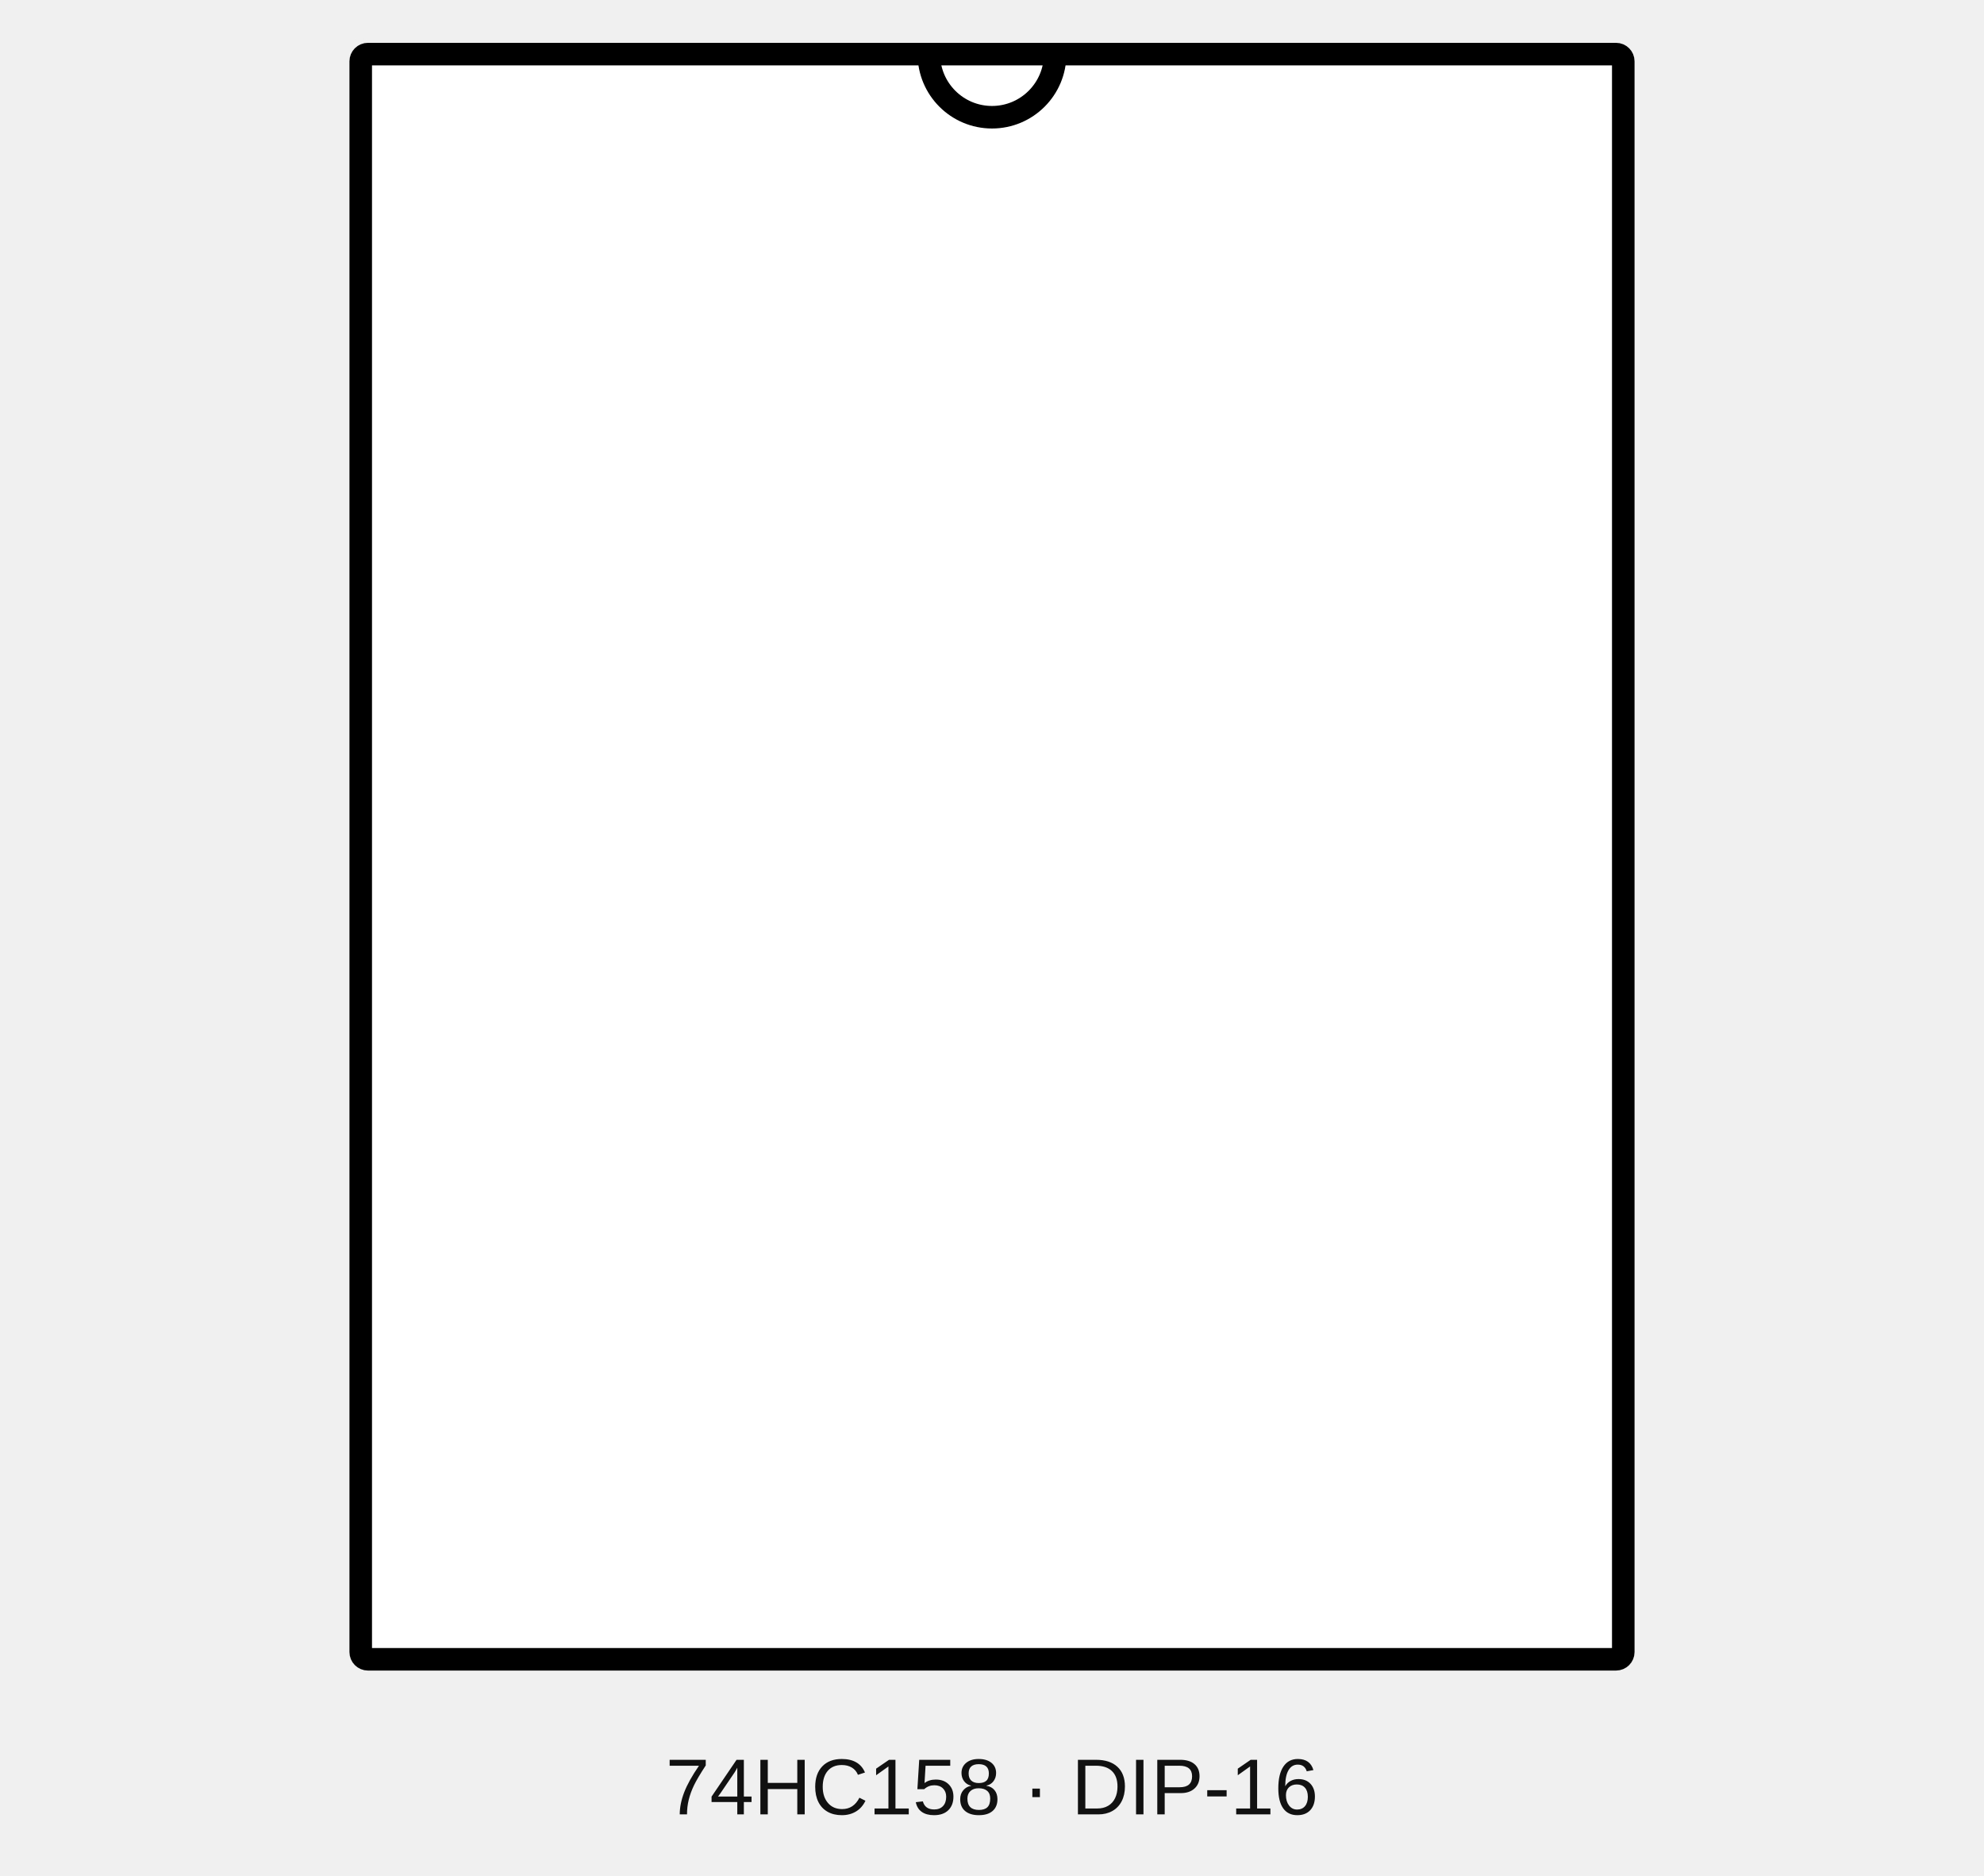
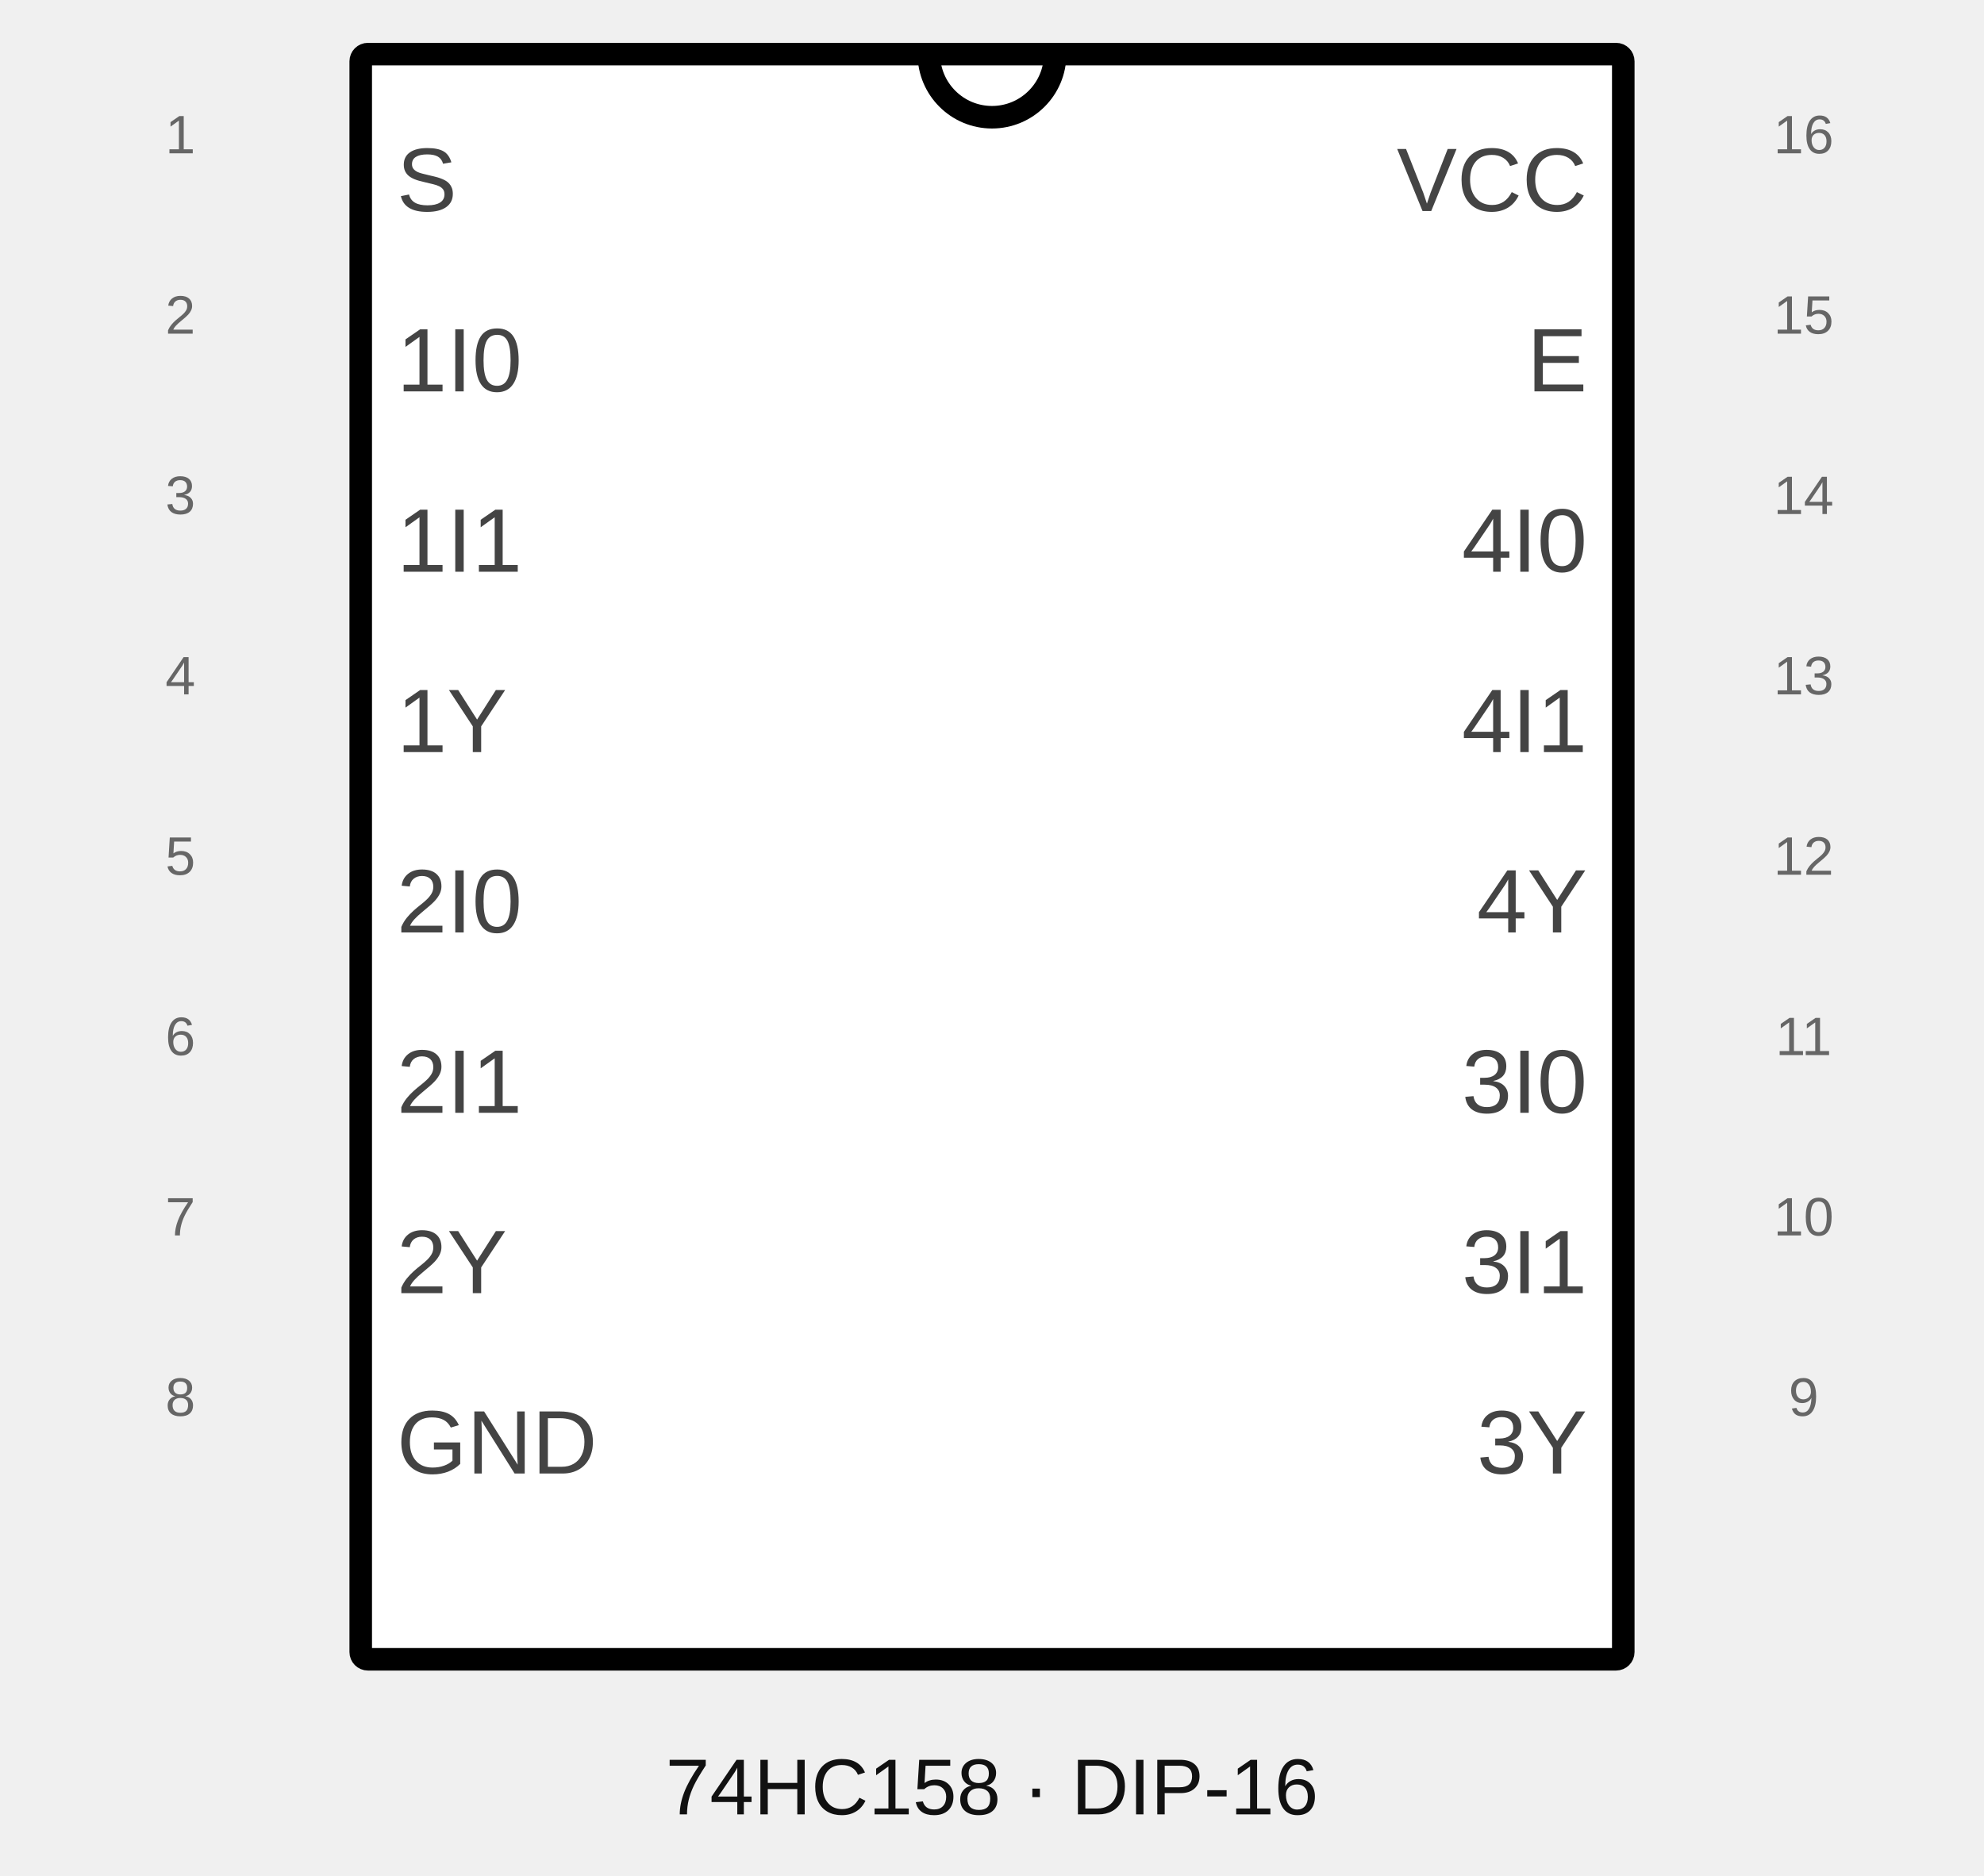
<svg xmlns="http://www.w3.org/2000/svg" viewBox="0 0 1100 1040" role="img" aria-labelledby="title desc">
  <style>.body{fill:#fff;stroke:#000;stroke-width:12.5}.lead{stroke:#787878;stroke-width:9.72;stroke-linecap:round}.pin{fill:none;stroke:none}.name{font:50px "Droid Sans",Arial,sans-serif;fill:#444}.number{font:30px "Droid Sans",Arial,sans-serif;fill:#666}.title{font:44px "Droid Sans",Arial,sans-serif;fill:#111}</style>
  <text class="title" x="550" y="1006" text-anchor="middle">74HC158 · DIP-16</text>
  <rect class="body" x="200" y="30" width="700" height="890" rx="4" />
  <path d="M515.0 30a35 35 0 0 0 70 0" fill="none" stroke="#000" stroke-width="12.5" />
+   <rect class="pin" id="connector0pin" data-pin-number="1" data-pin-name="S" data-direction="input" x="5" y="95" width="195" height="10" />
+   <text class="name" x="220" y="117" text-anchor="start">S</text>
+   <text class="number" x="100" y="85" text-anchor="middle">1</text>
+   <rect class="pin" id="connector1pin" data-pin-number="2" data-pin-name="1I0" data-direction="input" x="5" y="195" width="195" height="10" />
+   <text class="name" x="220" y="217" text-anchor="start">1I0</text>
+   <text class="number" x="100" y="185" text-anchor="middle">2</text>
+   <rect class="pin" id="connector2pin" data-pin-number="3" data-pin-name="1I1" data-direction="input" x="5" y="295" width="195" height="10" />
+   <text class="name" x="220" y="317" text-anchor="start">1I1</text>
+   <text class="number" x="100" y="285" text-anchor="middle">3</text>
+   <rect class="pin" id="connector3pin" data-pin-number="4" data-pin-name="1Y" data-direction="output" x="5" y="395" width="195" height="10" />
+   <text class="name" x="220" y="417" text-anchor="start">1Y</text>
+   <text class="number" x="100" y="385" text-anchor="middle">4</text>
+   <rect class="pin" id="connector4pin" data-pin-number="5" data-pin-name="2I0" data-direction="input" x="5" y="495" width="195" height="10" />
+   <text class="name" x="220" y="517" text-anchor="start">2I0</text>
+   <text class="number" x="100" y="485" text-anchor="middle">5</text>
+   <rect class="pin" id="connector5pin" data-pin-number="6" data-pin-name="2I1" data-direction="input" x="5" y="595" width="195" height="10" />
+   <text class="name" x="220" y="617" text-anchor="start">2I1</text>
+   <text class="number" x="100" y="585" text-anchor="middle">6</text>
+   <rect class="pin" id="connector6pin" data-pin-number="7" data-pin-name="2Y" data-direction="output" x="5" y="695" width="195" height="10" />
+   <text class="name" x="220" y="717" text-anchor="start">2Y</text>
+   <text class="number" x="100" y="685" text-anchor="middle">7</text>
+   <rect class="pin" id="connector7pin" data-pin-number="8" data-pin-name="GND" data-direction="power" x="5" y="795" width="195" height="10" />
+   <text class="name" x="220" y="817" text-anchor="start">GND</text>
+   <text class="number" x="100" y="785" text-anchor="middle">8</text>
+   <rect class="pin" id="connector8pin" data-pin-number="9" data-pin-name="3Y" data-direction="output" x="900" y="795" width="195" height="10" />
+   <text class="name" x="880" y="817" text-anchor="end">3Y</text>
+   <text class="number" x="1000" y="785" text-anchor="middle">9</text>
+   <rect class="pin" id="connector9pin" data-pin-number="10" data-pin-name="3I1" data-direction="input" x="900" y="695" width="195" height="10" />
+   <text class="name" x="880" y="717" text-anchor="end">3I1</text>
+   <text class="number" x="1000" y="685" text-anchor="middle">10</text>
+   <rect class="pin" id="connector10pin" data-pin-number="11" data-pin-name="3I0" data-direction="input" x="900" y="595" width="195" height="10" />
+   <text class="name" x="880" y="617" text-anchor="end">3I0</text>
+   <text class="number" x="1000" y="585" text-anchor="middle">11</text>
+   <rect class="pin" id="connector11pin" data-pin-number="12" data-pin-name="4Y" data-direction="output" x="900" y="495" width="195" height="10" />
+   <text class="name" x="880" y="517" text-anchor="end">4Y</text>
+   <text class="number" x="1000" y="485" text-anchor="middle">12</text>
+   <rect class="pin" id="connector12pin" data-pin-number="13" data-pin-name="4I1" data-direction="input" x="900" y="395" width="195" height="10" />
+   <text class="name" x="880" y="417" text-anchor="end">4I1</text>
+   <text class="number" x="1000" y="385" text-anchor="middle">13</text>
+   <rect class="pin" id="connector13pin" data-pin-number="14" data-pin-name="4I0" data-direction="input" x="900" y="295" width="195" height="10" />
+   <text class="name" x="880" y="317" text-anchor="end">4I0</text>
+   <text class="number" x="1000" y="285" text-anchor="middle">14</text>
+   <rect class="pin" id="connector14pin" data-pin-number="15" data-pin-name="E" data-direction="input" x="900" y="195" width="195" height="10" />
+   <text class="name" x="880" y="217" text-anchor="end">E</text>
+   <text class="number" x="1000" y="185" text-anchor="middle">15</text>
+   <rect class="pin" id="connector15pin" data-pin-number="16" data-pin-name="VCC" data-direction="power" x="900" y="95" width="195" height="10" />
+   <text class="name" x="880" y="117" text-anchor="end">VCC</text>
+   <text class="number" x="1000" y="85" text-anchor="middle">16</text>
</svg>
